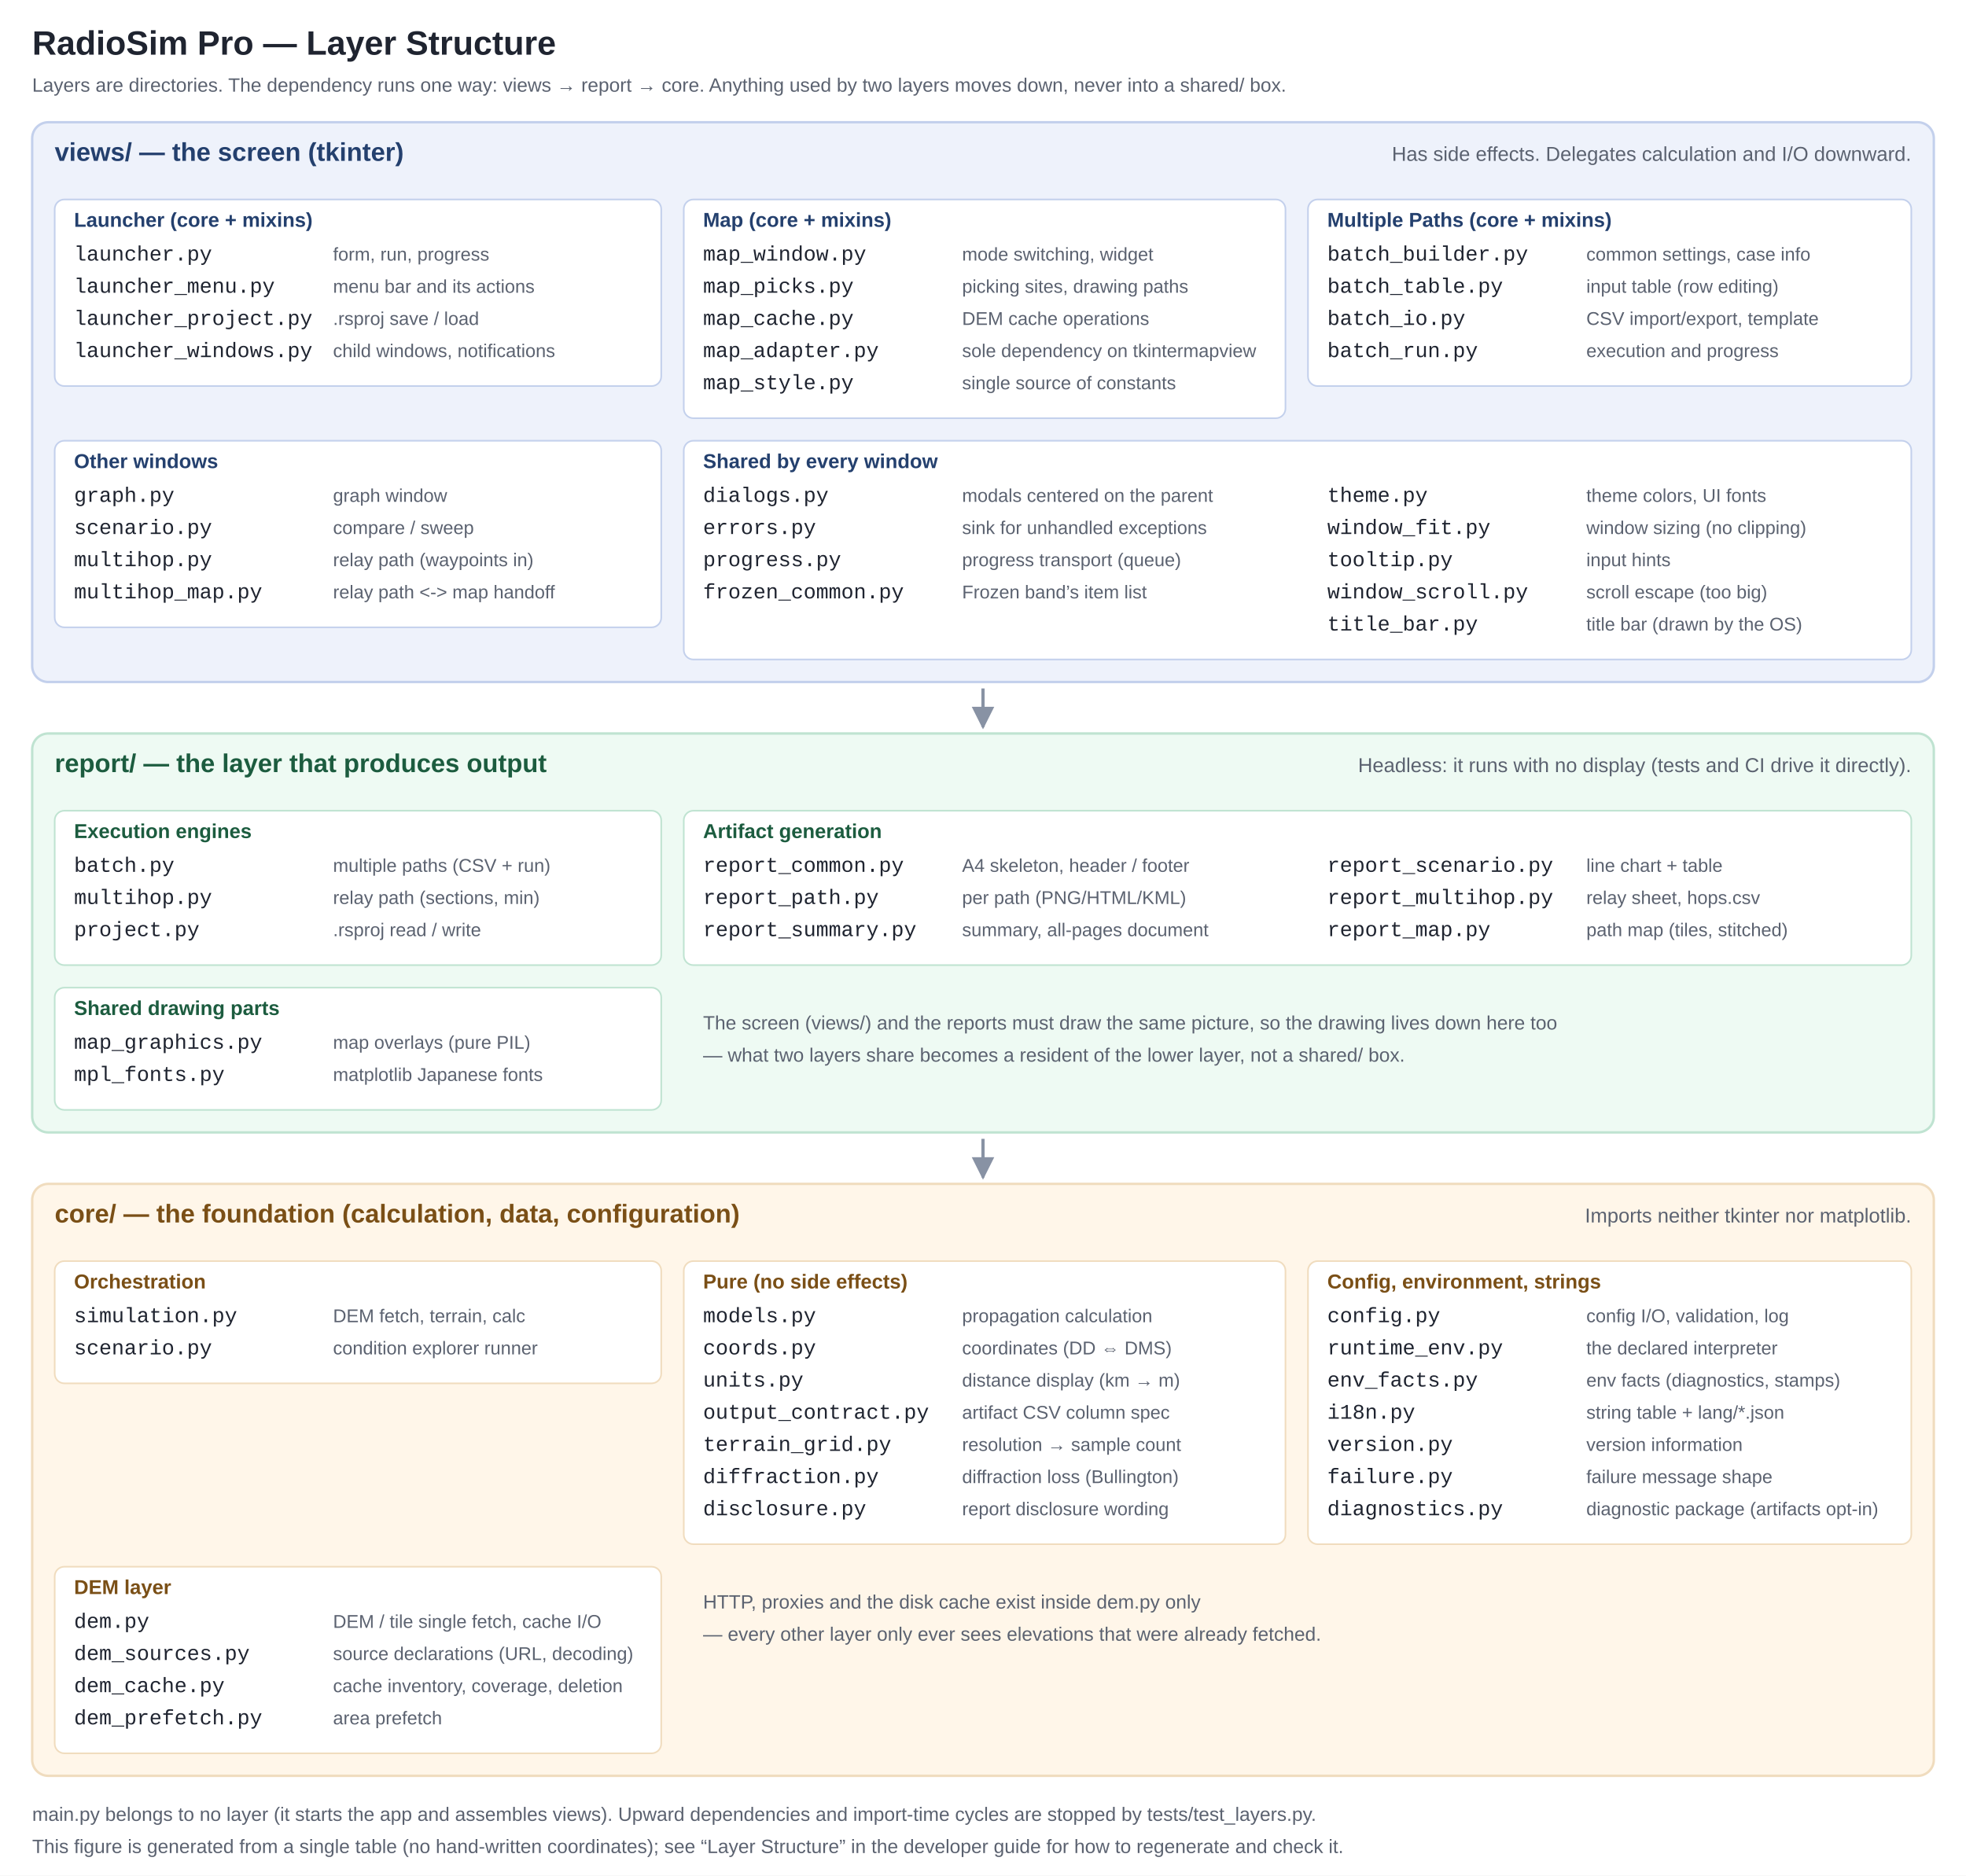
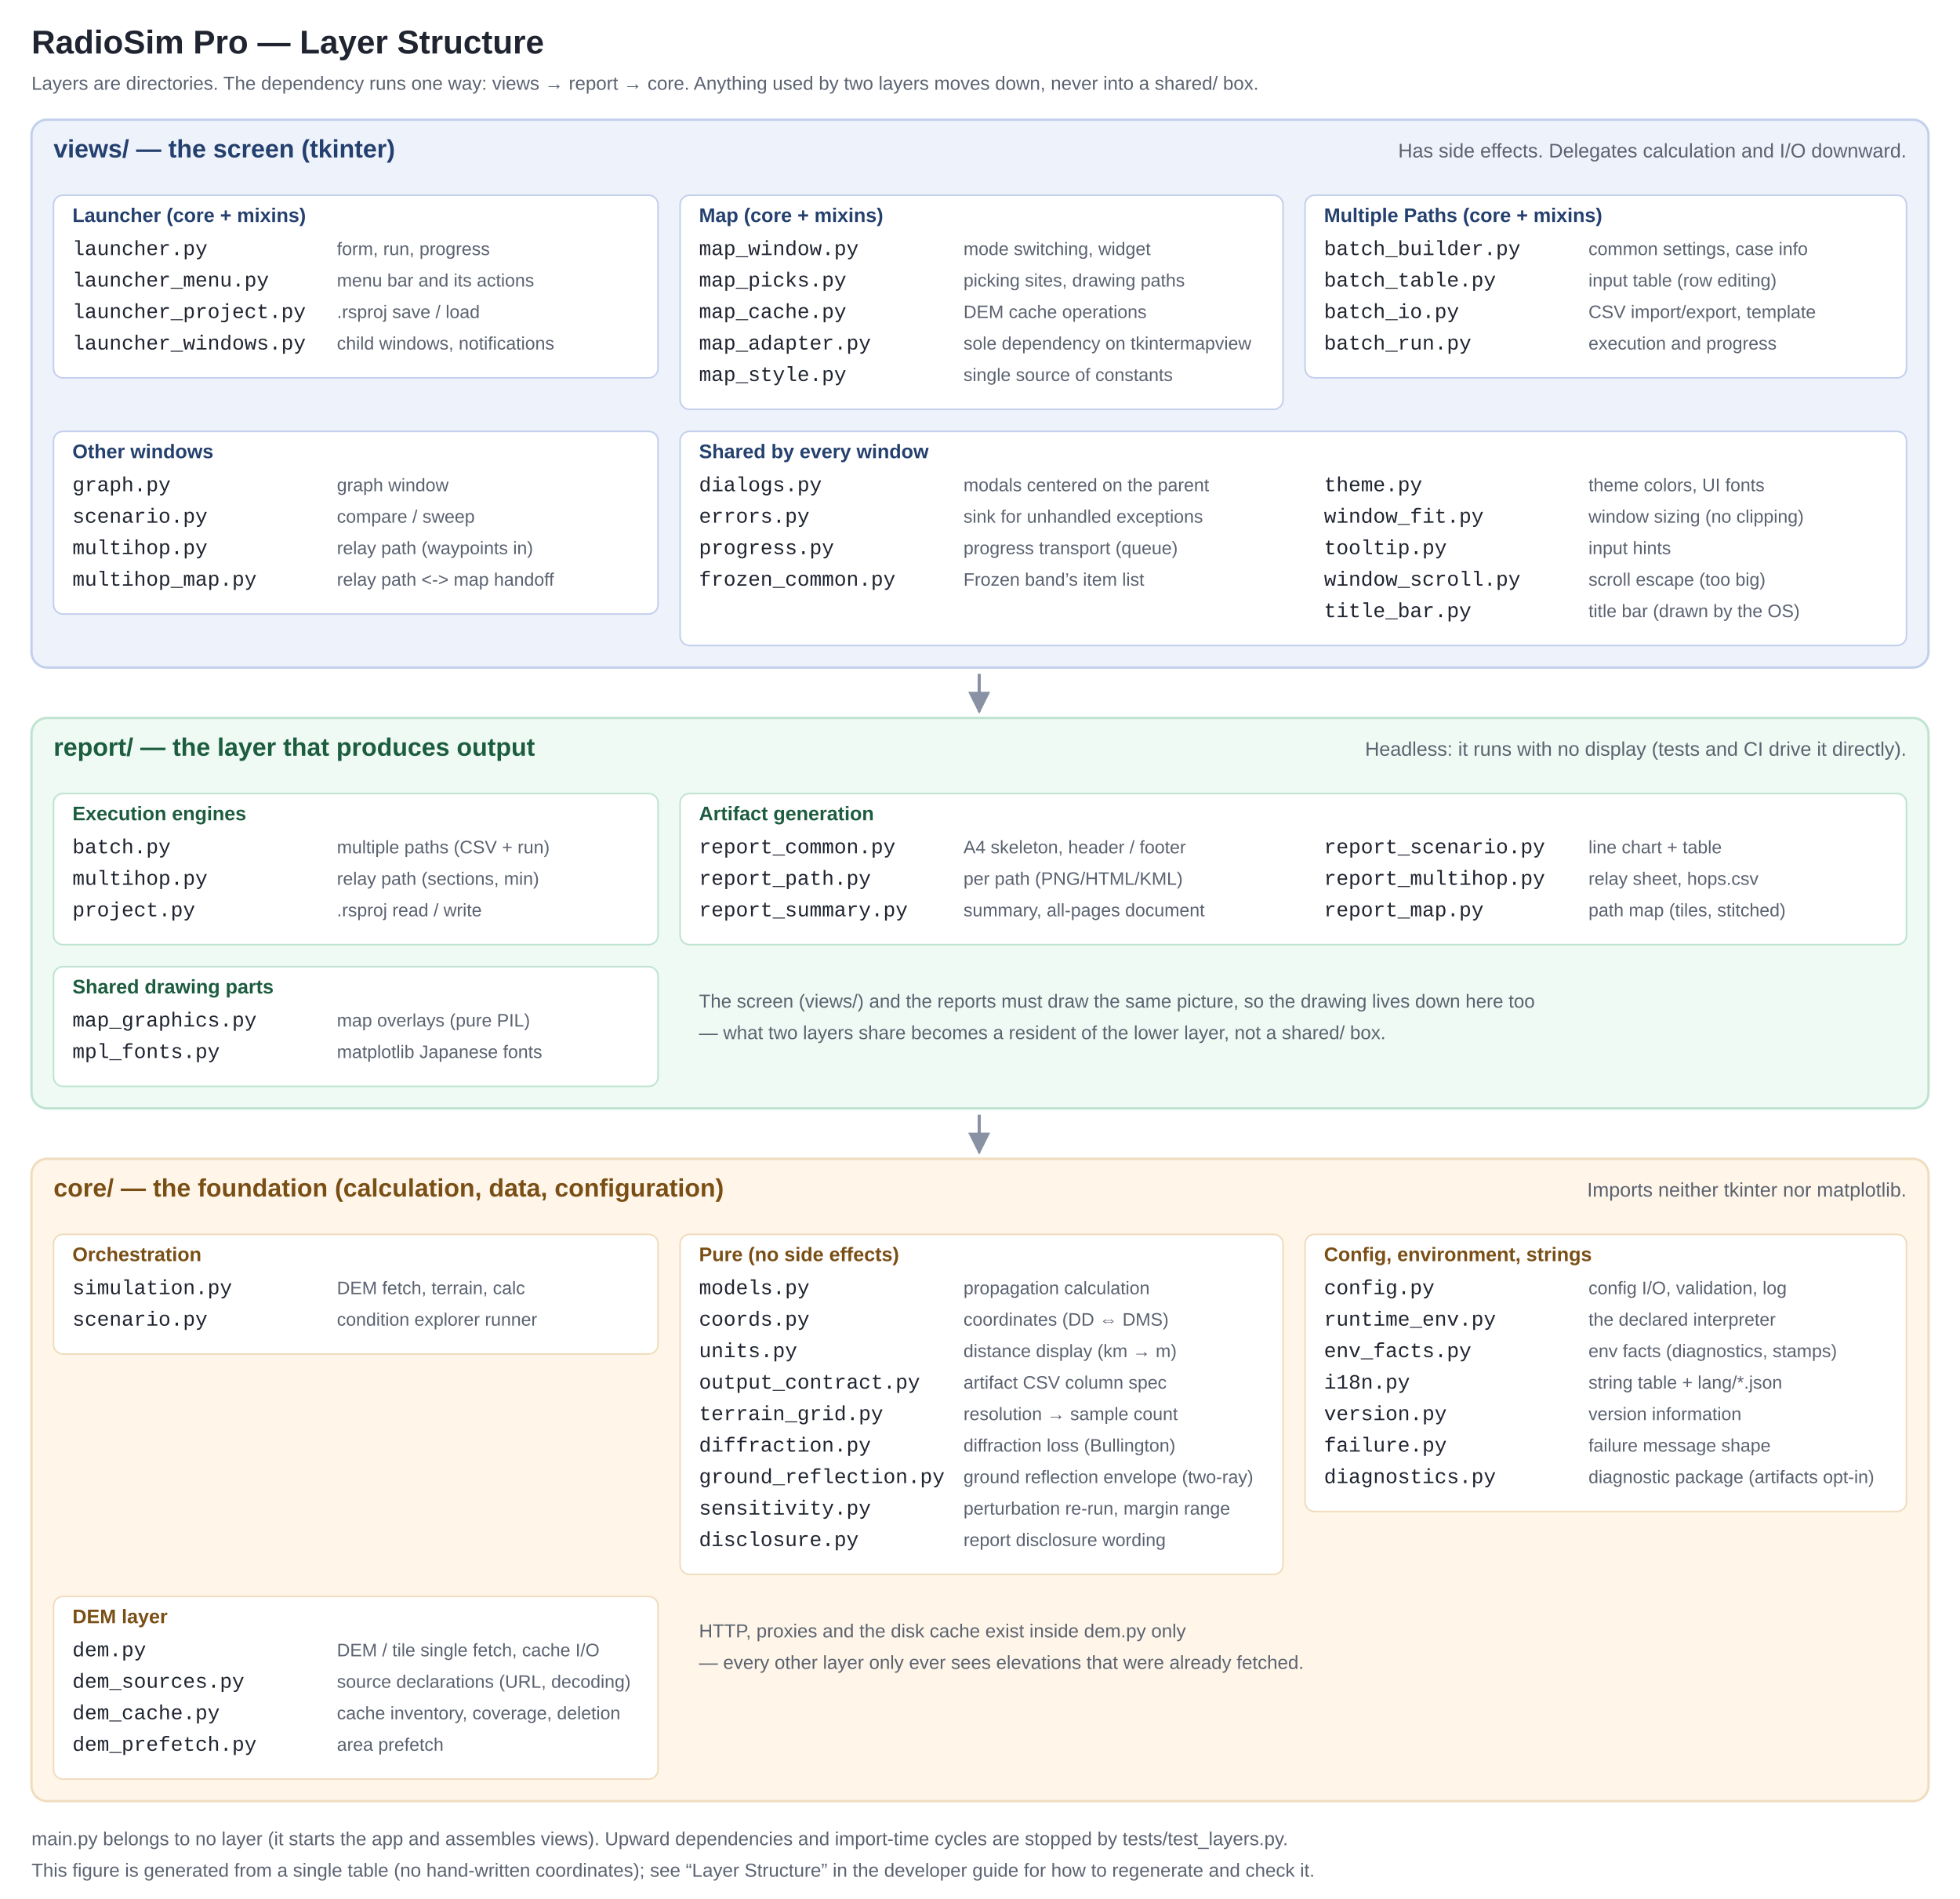
- <svg xmlns="http://www.w3.org/2000/svg" viewBox="0 0 1222 1166" width="1222" height="1166" role="img" aria-labelledby="ttl desc" font-family="Arial,Helvetica,'Segoe UI',sans-serif">
+ <svg xmlns="http://www.w3.org/2000/svg" viewBox="0 0 1245 1206" width="1245" height="1206" role="img" aria-labelledby="ttl desc" font-family="Arial,Helvetica,'Segoe UI',sans-serif">
  <defs>
    <marker id="ar" viewBox="0 0 10 10" refX="9" refY="5" markerWidth="7" markerHeight="7" orient="auto-start-reverse">
      <path d="M0,0 L10,5 L0,10 z" fill="#8892a4" />
    </marker>
    <style>
      .band  { stroke-width:1.5 }
      .card  { fill:#ffffff; stroke-width:1 }
      .lname { font-size:16px; font-weight:700 }
      .lrule { font-size:12.5px; fill:#5b6270 }
      .ctitle{ font-size:12.5px; font-weight:700 }
      .mod   { font-size:13px; font-family:Consolas,'Courier New',monospace; fill:#1f2430 }
      .role  { font-size:11.5px; fill:#5b6270 }
      .note  { font-size:12px; fill:#5b6270 }
      .arrow { stroke:#8892a4; stroke-width:2; marker-end:url(#ar) }
    </style>
  </defs>
-   <rect width="1222" height="1166" fill="#ffffff" />
+   <rect width="1245" height="1206" fill="#ffffff" />
  <text x="20" y="34" font-size="21" font-weight="700" fill="#1f2430">RadioSim Pro — Layer Structure</text>
  <text x="20" y="57" class="note">Layers are directories. The dependency runs one way: views → report → core. Anything used by two layers moves down, never into a shared/ box.</text>
-   <rect class="band" x="20" y="76" width="1182" height="348" rx="10" fill="#eef2fb" stroke="#c3d0ec" />
+   <rect class="band" x="20" y="76" width="1205" height="348" rx="10" fill="#eef2fb" stroke="#c3d0ec" />
  <text x="34" y="100" class="lname" fill="#24406e">views/ — the screen (tkinter)</text>
-   <text x="1188" y="100" class="lrule" text-anchor="end">Has side effects. Delegates calculation and I/O downward.</text>
+   <text x="1211" y="100" class="lrule" text-anchor="end">Has side effects. Delegates calculation and I/O downward.</text>
  <g>
-     <rect class="card" x="34" y="124" width="377" height="116" rx="6" stroke="#c3d0ec" />
+     <rect class="card" x="34" y="124" width="384" height="116" rx="6" stroke="#c3d0ec" />
    <text x="46" y="141" class="ctitle" fill="#24406e">Launcher (core + mixins)</text>
    <text x="46" y="162" class="mod">launcher.py</text>
-     <text x="207" y="162" class="role">form, run, progress</text>
+     <text x="214" y="162" class="role">form, run, progress</text>
    <text x="46" y="182" class="mod">launcher_menu.py</text>
-     <text x="207" y="182" class="role">menu bar and its actions</text>
+     <text x="214" y="182" class="role">menu bar and its actions</text>
    <text x="46" y="202" class="mod">launcher_project.py</text>
-     <text x="207" y="202" class="role">.rsproj save / load</text>
+     <text x="214" y="202" class="role">.rsproj save / load</text>
    <text x="46" y="222" class="mod">launcher_windows.py</text>
-     <text x="207" y="222" class="role">child windows, notifications</text>
-     <rect class="card" x="425" y="124" width="374" height="136" rx="6" stroke="#c3d0ec" />
-     <text x="437" y="141" class="ctitle" fill="#24406e">Map (core + mixins)</text>
-     <text x="437" y="162" class="mod">map_window.py</text>
-     <text x="598" y="162" class="role">mode switching, widget</text>
-     <text x="437" y="182" class="mod">map_picks.py</text>
-     <text x="598" y="182" class="role">picking sites, drawing paths</text>
-     <text x="437" y="202" class="mod">map_cache.py</text>
-     <text x="598" y="202" class="role">DEM cache operations</text>
-     <text x="437" y="222" class="mod">map_adapter.py</text>
-     <text x="598" y="222" class="role">sole dependency on tkintermapview</text>
-     <text x="437" y="242" class="mod">map_style.py</text>
-     <text x="598" y="242" class="role">single source of constants</text>
-     <rect class="card" x="813" y="124" width="375" height="116" rx="6" stroke="#c3d0ec" />
-     <text x="825" y="141" class="ctitle" fill="#24406e">Multiple Paths (core + mixins)</text>
-     <text x="825" y="162" class="mod">batch_builder.py</text>
-     <text x="986" y="162" class="role">common settings, case info</text>
-     <text x="825" y="182" class="mod">batch_table.py</text>
-     <text x="986" y="182" class="role">input table (row editing)</text>
-     <text x="825" y="202" class="mod">batch_io.py</text>
-     <text x="986" y="202" class="role">CSV import/export, template</text>
-     <text x="825" y="222" class="mod">batch_run.py</text>
-     <text x="986" y="222" class="role">execution and progress</text>
+     <text x="214" y="222" class="role">child windows, notifications</text>
+     <rect class="card" x="432" y="124" width="383" height="136" rx="6" stroke="#c3d0ec" />
+     <text x="444" y="141" class="ctitle" fill="#24406e">Map (core + mixins)</text>
+     <text x="444" y="162" class="mod">map_window.py</text>
+     <text x="612" y="162" class="role">mode switching, widget</text>
+     <text x="444" y="182" class="mod">map_picks.py</text>
+     <text x="612" y="182" class="role">picking sites, drawing paths</text>
+     <text x="444" y="202" class="mod">map_cache.py</text>
+     <text x="612" y="202" class="role">DEM cache operations</text>
+     <text x="444" y="222" class="mod">map_adapter.py</text>
+     <text x="612" y="222" class="role">sole dependency on tkintermapview</text>
+     <text x="444" y="242" class="mod">map_style.py</text>
+     <text x="612" y="242" class="role">single source of constants</text>
+     <rect class="card" x="829" y="124" width="382" height="116" rx="6" stroke="#c3d0ec" />
+     <text x="841" y="141" class="ctitle" fill="#24406e">Multiple Paths (core + mixins)</text>
+     <text x="841" y="162" class="mod">batch_builder.py</text>
+     <text x="1009" y="162" class="role">common settings, case info</text>
+     <text x="841" y="182" class="mod">batch_table.py</text>
+     <text x="1009" y="182" class="role">input table (row editing)</text>
+     <text x="841" y="202" class="mod">batch_io.py</text>
+     <text x="1009" y="202" class="role">CSV import/export, template</text>
+     <text x="841" y="222" class="mod">batch_run.py</text>
+     <text x="1009" y="222" class="role">execution and progress</text>
  </g>
  <g>
-     <rect class="card" x="34" y="274" width="377" height="116" rx="6" stroke="#c3d0ec" />
+     <rect class="card" x="34" y="274" width="384" height="116" rx="6" stroke="#c3d0ec" />
    <text x="46" y="291" class="ctitle" fill="#24406e">Other windows</text>
    <text x="46" y="312" class="mod">graph.py</text>
-     <text x="207" y="312" class="role">graph window</text>
+     <text x="214" y="312" class="role">graph window</text>
    <text x="46" y="332" class="mod">scenario.py</text>
-     <text x="207" y="332" class="role">compare / sweep</text>
+     <text x="214" y="332" class="role">compare / sweep</text>
    <text x="46" y="352" class="mod">multihop.py</text>
-     <text x="207" y="352" class="role">relay path (waypoints in)</text>
+     <text x="214" y="352" class="role">relay path (waypoints in)</text>
    <text x="46" y="372" class="mod">multihop_map.py</text>
-     <text x="207" y="372" class="role">relay path &lt;-&gt; map handoff</text>
-     <rect class="card" x="425" y="274" width="763" height="136" rx="6" stroke="#c3d0ec" />
-     <text x="437" y="291" class="ctitle" fill="#24406e">Shared by every window</text>
-     <text x="437" y="312" class="mod">dialogs.py</text>
-     <text x="598" y="312" class="role">modals centered on the parent</text>
-     <text x="437" y="332" class="mod">errors.py</text>
-     <text x="598" y="332" class="role">sink for unhandled exceptions</text>
-     <text x="437" y="352" class="mod">progress.py</text>
-     <text x="598" y="352" class="role">progress transport (queue)</text>
-     <text x="437" y="372" class="mod">frozen_common.py</text>
-     <text x="598" y="372" class="role">Frozen band’s item list</text>
-     <text x="825" y="312" class="mod">theme.py</text>
-     <text x="986" y="312" class="role">theme colors, UI fonts</text>
-     <text x="825" y="332" class="mod">window_fit.py</text>
-     <text x="986" y="332" class="role">window sizing (no clipping)</text>
-     <text x="825" y="352" class="mod">tooltip.py</text>
-     <text x="986" y="352" class="role">input hints</text>
-     <text x="825" y="372" class="mod">window_scroll.py</text>
-     <text x="986" y="372" class="role">scroll escape (too big)</text>
-     <text x="825" y="392" class="mod">title_bar.py</text>
-     <text x="986" y="392" class="role">title bar (drawn by the OS)</text>
+     <text x="214" y="372" class="role">relay path &lt;-&gt; map handoff</text>
+     <rect class="card" x="432" y="274" width="779" height="136" rx="6" stroke="#c3d0ec" />
+     <text x="444" y="291" class="ctitle" fill="#24406e">Shared by every window</text>
+     <text x="444" y="312" class="mod">dialogs.py</text>
+     <text x="612" y="312" class="role">modals centered on the parent</text>
+     <text x="444" y="332" class="mod">errors.py</text>
+     <text x="612" y="332" class="role">sink for unhandled exceptions</text>
+     <text x="444" y="352" class="mod">progress.py</text>
+     <text x="612" y="352" class="role">progress transport (queue)</text>
+     <text x="444" y="372" class="mod">frozen_common.py</text>
+     <text x="612" y="372" class="role">Frozen band’s item list</text>
+     <text x="841" y="312" class="mod">theme.py</text>
+     <text x="1009" y="312" class="role">theme colors, UI fonts</text>
+     <text x="841" y="332" class="mod">window_fit.py</text>
+     <text x="1009" y="332" class="role">window sizing (no clipping)</text>
+     <text x="841" y="352" class="mod">tooltip.py</text>
+     <text x="1009" y="352" class="role">input hints</text>
+     <text x="841" y="372" class="mod">window_scroll.py</text>
+     <text x="1009" y="372" class="role">scroll escape (too big)</text>
+     <text x="841" y="392" class="mod">title_bar.py</text>
+     <text x="1009" y="392" class="role">title bar (drawn by the OS)</text>
  </g>
-   <line class="arrow" x1="611" y1="428" x2="611" y2="452" />
-   <rect class="band" x="20" y="456" width="1182" height="248" rx="10" fill="#eefaf3" stroke="#bfe3d1" />
+   <line class="arrow" x1="622" y1="428" x2="622" y2="452" />
+   <rect class="band" x="20" y="456" width="1205" height="248" rx="10" fill="#eefaf3" stroke="#bfe3d1" />
  <text x="34" y="480" class="lname" fill="#1c5c3f">report/ — the layer that produces output</text>
-   <text x="1188" y="480" class="lrule" text-anchor="end">Headless: it runs with no display (tests and CI drive it directly).</text>
+   <text x="1211" y="480" class="lrule" text-anchor="end">Headless: it runs with no display (tests and CI drive it directly).</text>
  <g>
-     <rect class="card" x="34" y="504" width="377" height="96" rx="6" stroke="#bfe3d1" />
+     <rect class="card" x="34" y="504" width="384" height="96" rx="6" stroke="#bfe3d1" />
    <text x="46" y="521" class="ctitle" fill="#1c5c3f">Execution engines</text>
    <text x="46" y="542" class="mod">batch.py</text>
-     <text x="207" y="542" class="role">multiple paths (CSV + run)</text>
+     <text x="214" y="542" class="role">multiple paths (CSV + run)</text>
    <text x="46" y="562" class="mod">multihop.py</text>
-     <text x="207" y="562" class="role">relay path (sections, min)</text>
+     <text x="214" y="562" class="role">relay path (sections, min)</text>
    <text x="46" y="582" class="mod">project.py</text>
-     <text x="207" y="582" class="role">.rsproj read / write</text>
-     <rect class="card" x="425" y="504" width="763" height="96" rx="6" stroke="#bfe3d1" />
-     <text x="437" y="521" class="ctitle" fill="#1c5c3f">Artifact generation</text>
-     <text x="437" y="542" class="mod">report_common.py</text>
-     <text x="598" y="542" class="role">A4 skeleton, header / footer</text>
-     <text x="437" y="562" class="mod">report_path.py</text>
-     <text x="598" y="562" class="role">per path (PNG/HTML/KML)</text>
-     <text x="437" y="582" class="mod">report_summary.py</text>
-     <text x="598" y="582" class="role">summary, all-pages document</text>
-     <text x="825" y="542" class="mod">report_scenario.py</text>
-     <text x="986" y="542" class="role">line chart + table</text>
-     <text x="825" y="562" class="mod">report_multihop.py</text>
-     <text x="986" y="562" class="role">relay sheet, hops.csv</text>
-     <text x="825" y="582" class="mod">report_map.py</text>
-     <text x="986" y="582" class="role">path map (tiles, stitched)</text>
+     <text x="214" y="582" class="role">.rsproj read / write</text>
+     <rect class="card" x="432" y="504" width="779" height="96" rx="6" stroke="#bfe3d1" />
+     <text x="444" y="521" class="ctitle" fill="#1c5c3f">Artifact generation</text>
+     <text x="444" y="542" class="mod">report_common.py</text>
+     <text x="612" y="542" class="role">A4 skeleton, header / footer</text>
+     <text x="444" y="562" class="mod">report_path.py</text>
+     <text x="612" y="562" class="role">per path (PNG/HTML/KML)</text>
+     <text x="444" y="582" class="mod">report_summary.py</text>
+     <text x="612" y="582" class="role">summary, all-pages document</text>
+     <text x="841" y="542" class="mod">report_scenario.py</text>
+     <text x="1009" y="542" class="role">line chart + table</text>
+     <text x="841" y="562" class="mod">report_multihop.py</text>
+     <text x="1009" y="562" class="role">relay sheet, hops.csv</text>
+     <text x="841" y="582" class="mod">report_map.py</text>
+     <text x="1009" y="582" class="role">path map (tiles, stitched)</text>
  </g>
  <g>
-     <rect class="card" x="34" y="614" width="377" height="76" rx="6" stroke="#bfe3d1" />
+     <rect class="card" x="34" y="614" width="384" height="76" rx="6" stroke="#bfe3d1" />
    <text x="46" y="631" class="ctitle" fill="#1c5c3f">Shared drawing parts</text>
    <text x="46" y="652" class="mod">map_graphics.py</text>
-     <text x="207" y="652" class="role">map overlays (pure PIL)</text>
+     <text x="214" y="652" class="role">map overlays (pure PIL)</text>
    <text x="46" y="672" class="mod">mpl_fonts.py</text>
-     <text x="207" y="672" class="role">matplotlib Japanese fonts</text>
-     <text x="437" y="640" class="note">The screen (views/) and the reports must draw the same picture, so the drawing lives down here too</text>
-     <text x="437" y="660" class="note">— what two layers share becomes a resident of the lower layer, not a shared/ box.</text>
+     <text x="214" y="672" class="role">matplotlib Japanese fonts</text>
+     <text x="444" y="640" class="note">The screen (views/) and the reports must draw the same picture, so the drawing lives down here too</text>
+     <text x="444" y="660" class="note">— what two layers share becomes a resident of the lower layer, not a shared/ box.</text>
  </g>
-   <line class="arrow" x1="611" y1="708" x2="611" y2="732" />
-   <rect class="band" x="20" y="736" width="1182" height="368" rx="10" fill="#fff6e9" stroke="#f0dcbe" />
+   <line class="arrow" x1="622" y1="708" x2="622" y2="732" />
+   <rect class="band" x="20" y="736" width="1205" height="408" rx="10" fill="#fff6e9" stroke="#f0dcbe" />
  <text x="34" y="760" class="lname" fill="#7a4f16">core/ — the foundation (calculation, data, configuration)</text>
-   <text x="1188" y="760" class="lrule" text-anchor="end">Imports neither tkinter nor matplotlib.</text>
+   <text x="1211" y="760" class="lrule" text-anchor="end">Imports neither tkinter nor matplotlib.</text>
  <g>
-     <rect class="card" x="34" y="784" width="377" height="76" rx="6" stroke="#f0dcbe" />
+     <rect class="card" x="34" y="784" width="384" height="76" rx="6" stroke="#f0dcbe" />
    <text x="46" y="801" class="ctitle" fill="#7a4f16">Orchestration</text>
    <text x="46" y="822" class="mod">simulation.py</text>
-     <text x="207" y="822" class="role">DEM fetch, terrain, calc</text>
+     <text x="214" y="822" class="role">DEM fetch, terrain, calc</text>
    <text x="46" y="842" class="mod">scenario.py</text>
-     <text x="207" y="842" class="role">condition explorer runner</text>
-     <rect class="card" x="425" y="784" width="374" height="176" rx="6" stroke="#f0dcbe" />
-     <text x="437" y="801" class="ctitle" fill="#7a4f16">Pure (no side effects)</text>
-     <text x="437" y="822" class="mod">models.py</text>
-     <text x="598" y="822" class="role">propagation calculation</text>
-     <text x="437" y="842" class="mod">coords.py</text>
-     <text x="598" y="842" class="role">coordinates (DD ⇔ DMS)</text>
-     <text x="437" y="862" class="mod">units.py</text>
-     <text x="598" y="862" class="role">distance display (km → m)</text>
-     <text x="437" y="882" class="mod">output_contract.py</text>
-     <text x="598" y="882" class="role">artifact CSV column spec</text>
-     <text x="437" y="902" class="mod">terrain_grid.py</text>
-     <text x="598" y="902" class="role">resolution → sample count</text>
-     <text x="437" y="922" class="mod">diffraction.py</text>
-     <text x="598" y="922" class="role">diffraction loss (Bullington)</text>
-     <text x="437" y="942" class="mod">disclosure.py</text>
-     <text x="598" y="942" class="role">report disclosure wording</text>
-     <rect class="card" x="813" y="784" width="375" height="176" rx="6" stroke="#f0dcbe" />
-     <text x="825" y="801" class="ctitle" fill="#7a4f16">Config, environment, strings</text>
-     <text x="825" y="822" class="mod">config.py</text>
-     <text x="986" y="822" class="role">config I/O, validation, log</text>
-     <text x="825" y="842" class="mod">runtime_env.py</text>
-     <text x="986" y="842" class="role">the declared interpreter</text>
-     <text x="825" y="862" class="mod">env_facts.py</text>
-     <text x="986" y="862" class="role">env facts (diagnostics, stamps)</text>
-     <text x="825" y="882" class="mod">i18n.py</text>
-     <text x="986" y="882" class="role">string table + lang/*.json</text>
-     <text x="825" y="902" class="mod">version.py</text>
-     <text x="986" y="902" class="role">version information</text>
-     <text x="825" y="922" class="mod">failure.py</text>
-     <text x="986" y="922" class="role">failure message shape</text>
-     <text x="825" y="942" class="mod">diagnostics.py</text>
-     <text x="986" y="942" class="role">diagnostic package (artifacts opt-in)</text>
+     <text x="214" y="842" class="role">condition explorer runner</text>
+     <rect class="card" x="432" y="784" width="383" height="216" rx="6" stroke="#f0dcbe" />
+     <text x="444" y="801" class="ctitle" fill="#7a4f16">Pure (no side effects)</text>
+     <text x="444" y="822" class="mod">models.py</text>
+     <text x="612" y="822" class="role">propagation calculation</text>
+     <text x="444" y="842" class="mod">coords.py</text>
+     <text x="612" y="842" class="role">coordinates (DD ⇔ DMS)</text>
+     <text x="444" y="862" class="mod">units.py</text>
+     <text x="612" y="862" class="role">distance display (km → m)</text>
+     <text x="444" y="882" class="mod">output_contract.py</text>
+     <text x="612" y="882" class="role">artifact CSV column spec</text>
+     <text x="444" y="902" class="mod">terrain_grid.py</text>
+     <text x="612" y="902" class="role">resolution → sample count</text>
+     <text x="444" y="922" class="mod">diffraction.py</text>
+     <text x="612" y="922" class="role">diffraction loss (Bullington)</text>
+     <text x="444" y="942" class="mod">ground_reflection.py</text>
+     <text x="612" y="942" class="role">ground reflection envelope (two-ray)</text>
+     <text x="444" y="962" class="mod">sensitivity.py</text>
+     <text x="612" y="962" class="role">perturbation re-run, margin range</text>
+     <text x="444" y="982" class="mod">disclosure.py</text>
+     <text x="612" y="982" class="role">report disclosure wording</text>
+     <rect class="card" x="829" y="784" width="382" height="176" rx="6" stroke="#f0dcbe" />
+     <text x="841" y="801" class="ctitle" fill="#7a4f16">Config, environment, strings</text>
+     <text x="841" y="822" class="mod">config.py</text>
+     <text x="1009" y="822" class="role">config I/O, validation, log</text>
+     <text x="841" y="842" class="mod">runtime_env.py</text>
+     <text x="1009" y="842" class="role">the declared interpreter</text>
+     <text x="841" y="862" class="mod">env_facts.py</text>
+     <text x="1009" y="862" class="role">env facts (diagnostics, stamps)</text>
+     <text x="841" y="882" class="mod">i18n.py</text>
+     <text x="1009" y="882" class="role">string table + lang/*.json</text>
+     <text x="841" y="902" class="mod">version.py</text>
+     <text x="1009" y="902" class="role">version information</text>
+     <text x="841" y="922" class="mod">failure.py</text>
+     <text x="1009" y="922" class="role">failure message shape</text>
+     <text x="841" y="942" class="mod">diagnostics.py</text>
+     <text x="1009" y="942" class="role">diagnostic package (artifacts opt-in)</text>
  </g>
  <g>
-     <rect class="card" x="34" y="974" width="377" height="116" rx="6" stroke="#f0dcbe" />
-     <text x="46" y="991" class="ctitle" fill="#7a4f16">DEM layer</text>
-     <text x="46" y="1012" class="mod">dem.py</text>
-     <text x="207" y="1012" class="role">DEM / tile single fetch, cache I/O</text>
-     <text x="46" y="1032" class="mod">dem_sources.py</text>
-     <text x="207" y="1032" class="role">source declarations (URL, decoding)</text>
-     <text x="46" y="1052" class="mod">dem_cache.py</text>
-     <text x="207" y="1052" class="role">cache inventory, coverage, deletion</text>
-     <text x="46" y="1072" class="mod">dem_prefetch.py</text>
-     <text x="207" y="1072" class="role">area prefetch</text>
-     <text x="437" y="1000" class="note">HTTP, proxies and the disk cache exist inside dem.py only</text>
-     <text x="437" y="1020" class="note">— every other layer only ever sees elevations that were already fetched.</text>
+     <rect class="card" x="34" y="1014" width="384" height="116" rx="6" stroke="#f0dcbe" />
+     <text x="46" y="1031" class="ctitle" fill="#7a4f16">DEM layer</text>
+     <text x="46" y="1052" class="mod">dem.py</text>
+     <text x="214" y="1052" class="role">DEM / tile single fetch, cache I/O</text>
+     <text x="46" y="1072" class="mod">dem_sources.py</text>
+     <text x="214" y="1072" class="role">source declarations (URL, decoding)</text>
+     <text x="46" y="1092" class="mod">dem_cache.py</text>
+     <text x="214" y="1092" class="role">cache inventory, coverage, deletion</text>
+     <text x="46" y="1112" class="mod">dem_prefetch.py</text>
+     <text x="214" y="1112" class="role">area prefetch</text>
+     <text x="444" y="1040" class="note">HTTP, proxies and the disk cache exist inside dem.py only</text>
+     <text x="444" y="1060" class="note">— every other layer only ever sees elevations that were already fetched.</text>
  </g>
-   <text x="20" y="1132" class="note">main.py belongs to no layer (it starts the app and assembles views). Upward dependencies and import-time cycles are stopped by tests/test_layers.py.</text>
-   <text x="20" y="1152" class="note">This figure is generated from a single table (no hand-written coordinates); see “Layer Structure” in the developer guide for how to regenerate and check it.</text>
+   <text x="20" y="1172" class="note">main.py belongs to no layer (it starts the app and assembles views). Upward dependencies and import-time cycles are stopped by tests/test_layers.py.</text>
+   <text x="20" y="1192" class="note">This figure is generated from a single table (no hand-written coordinates); see “Layer Structure” in the developer guide for how to regenerate and check it.</text>
</svg>
